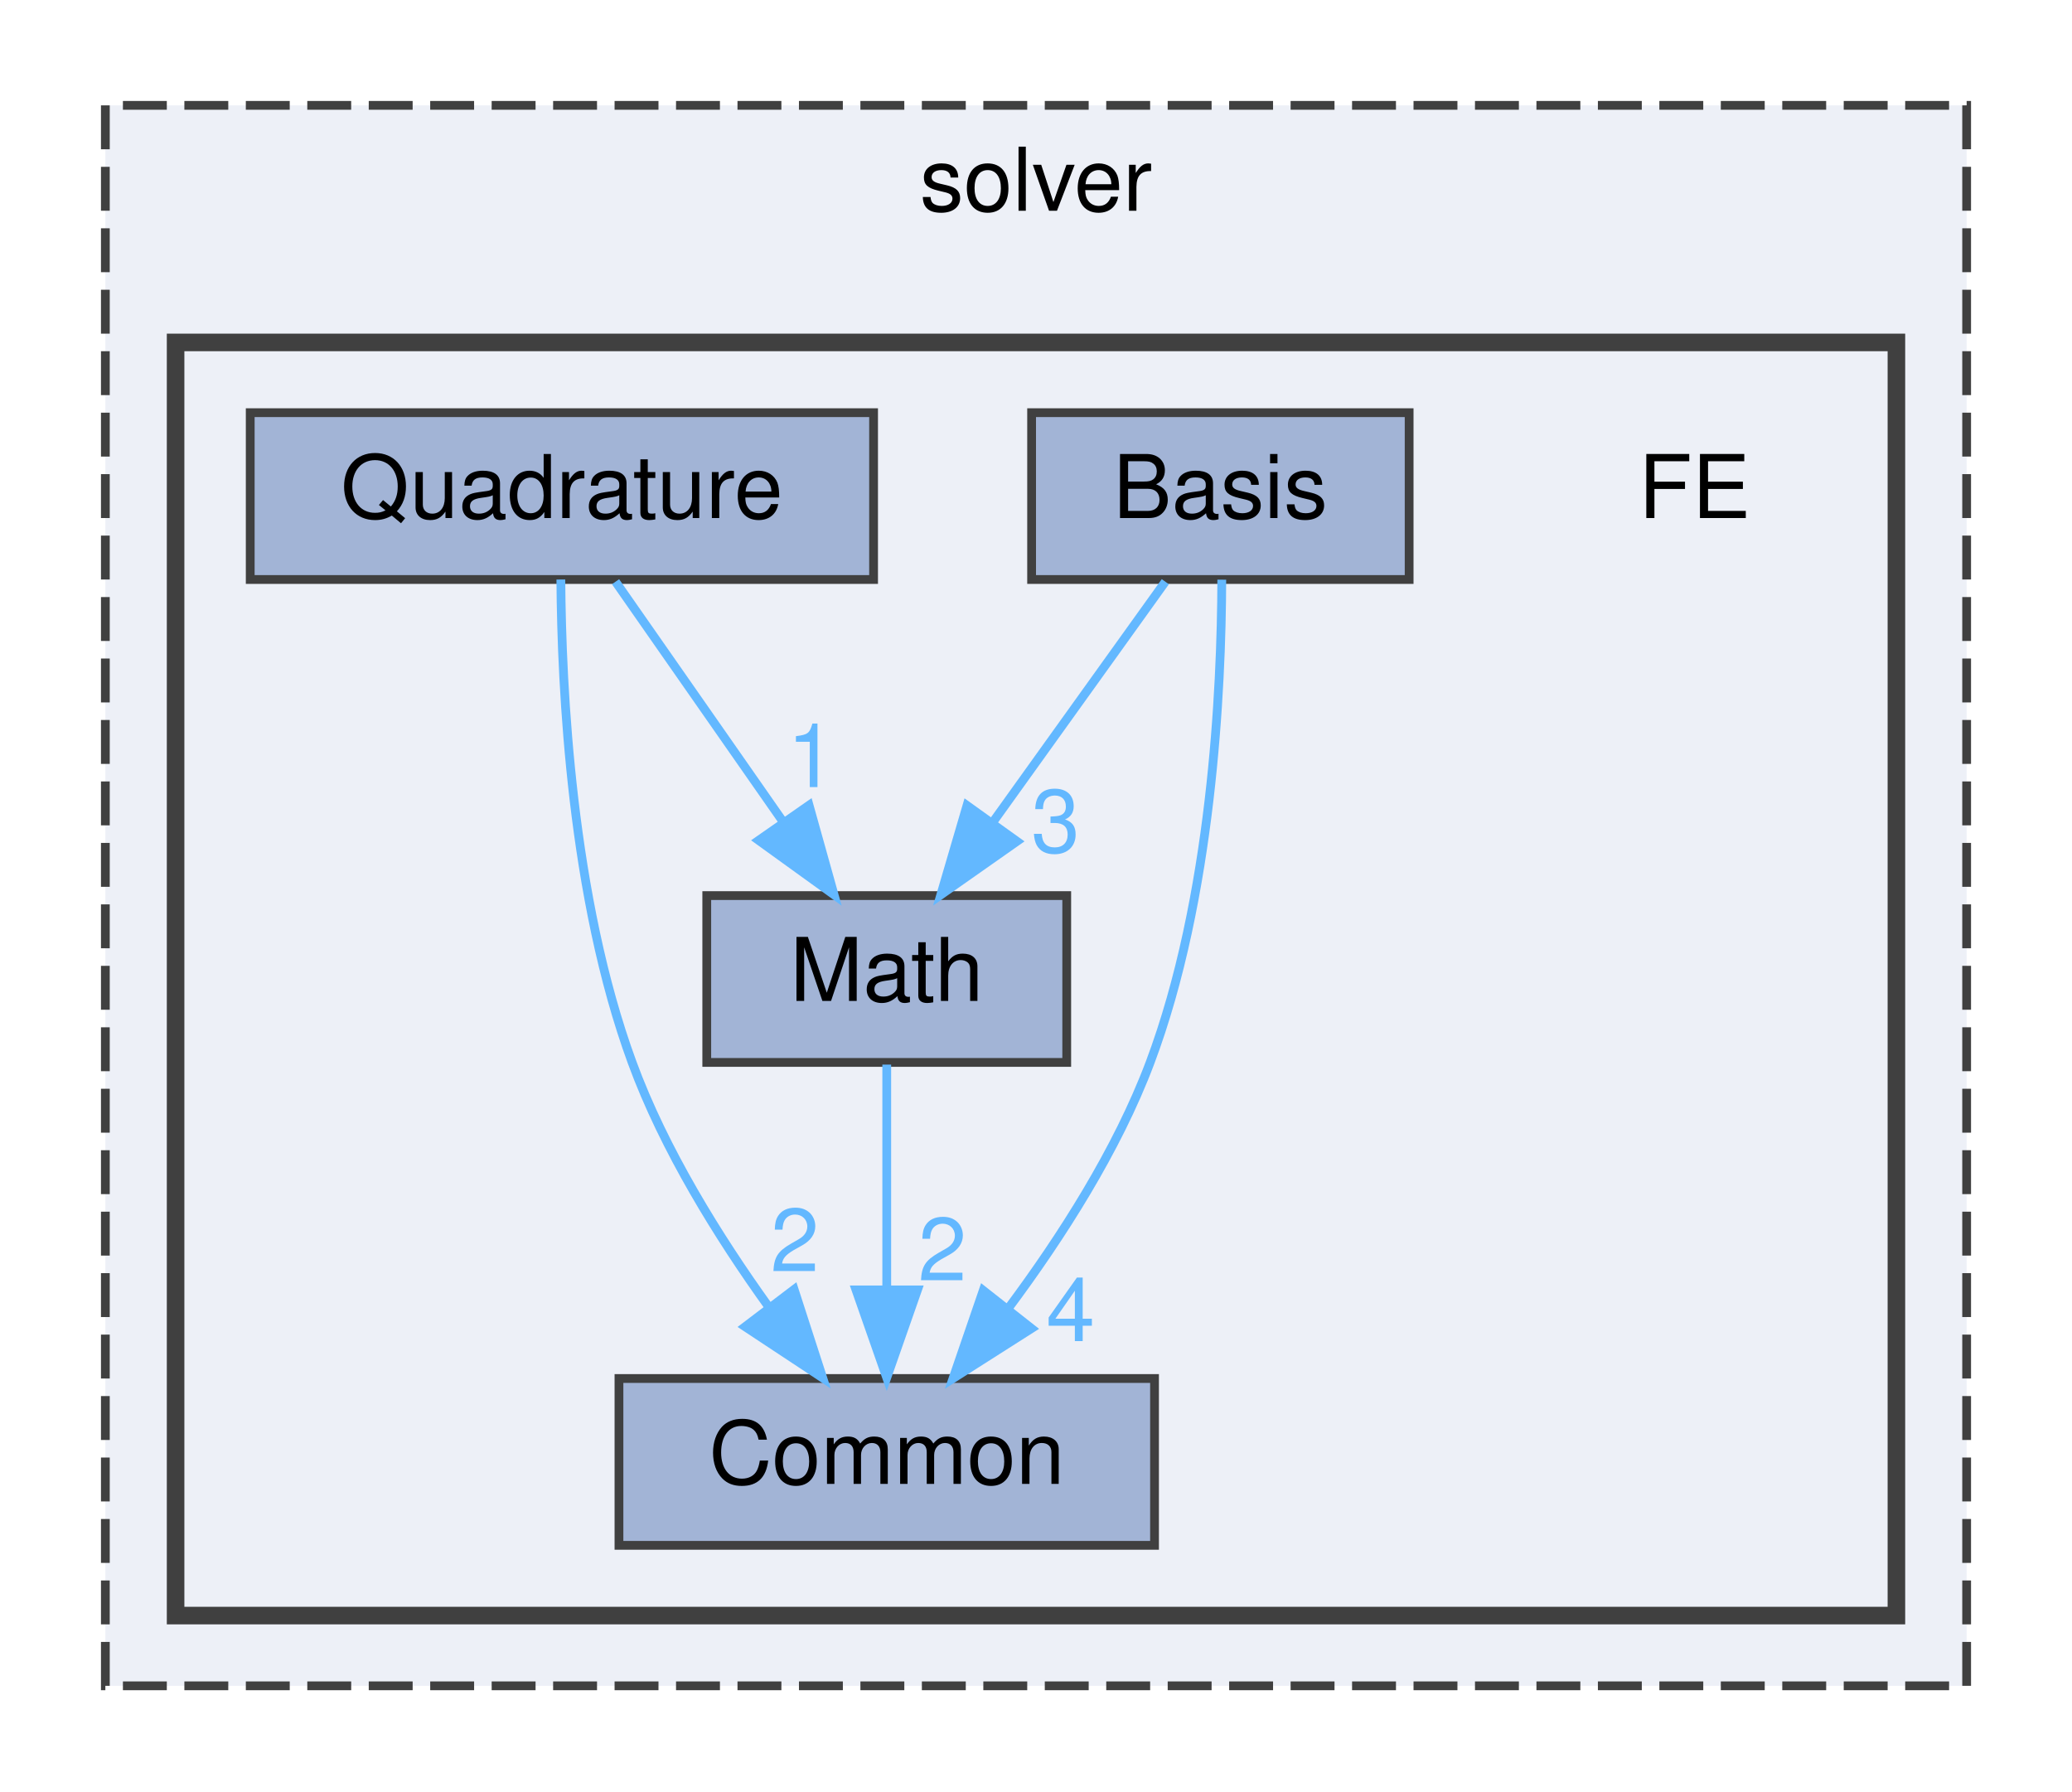
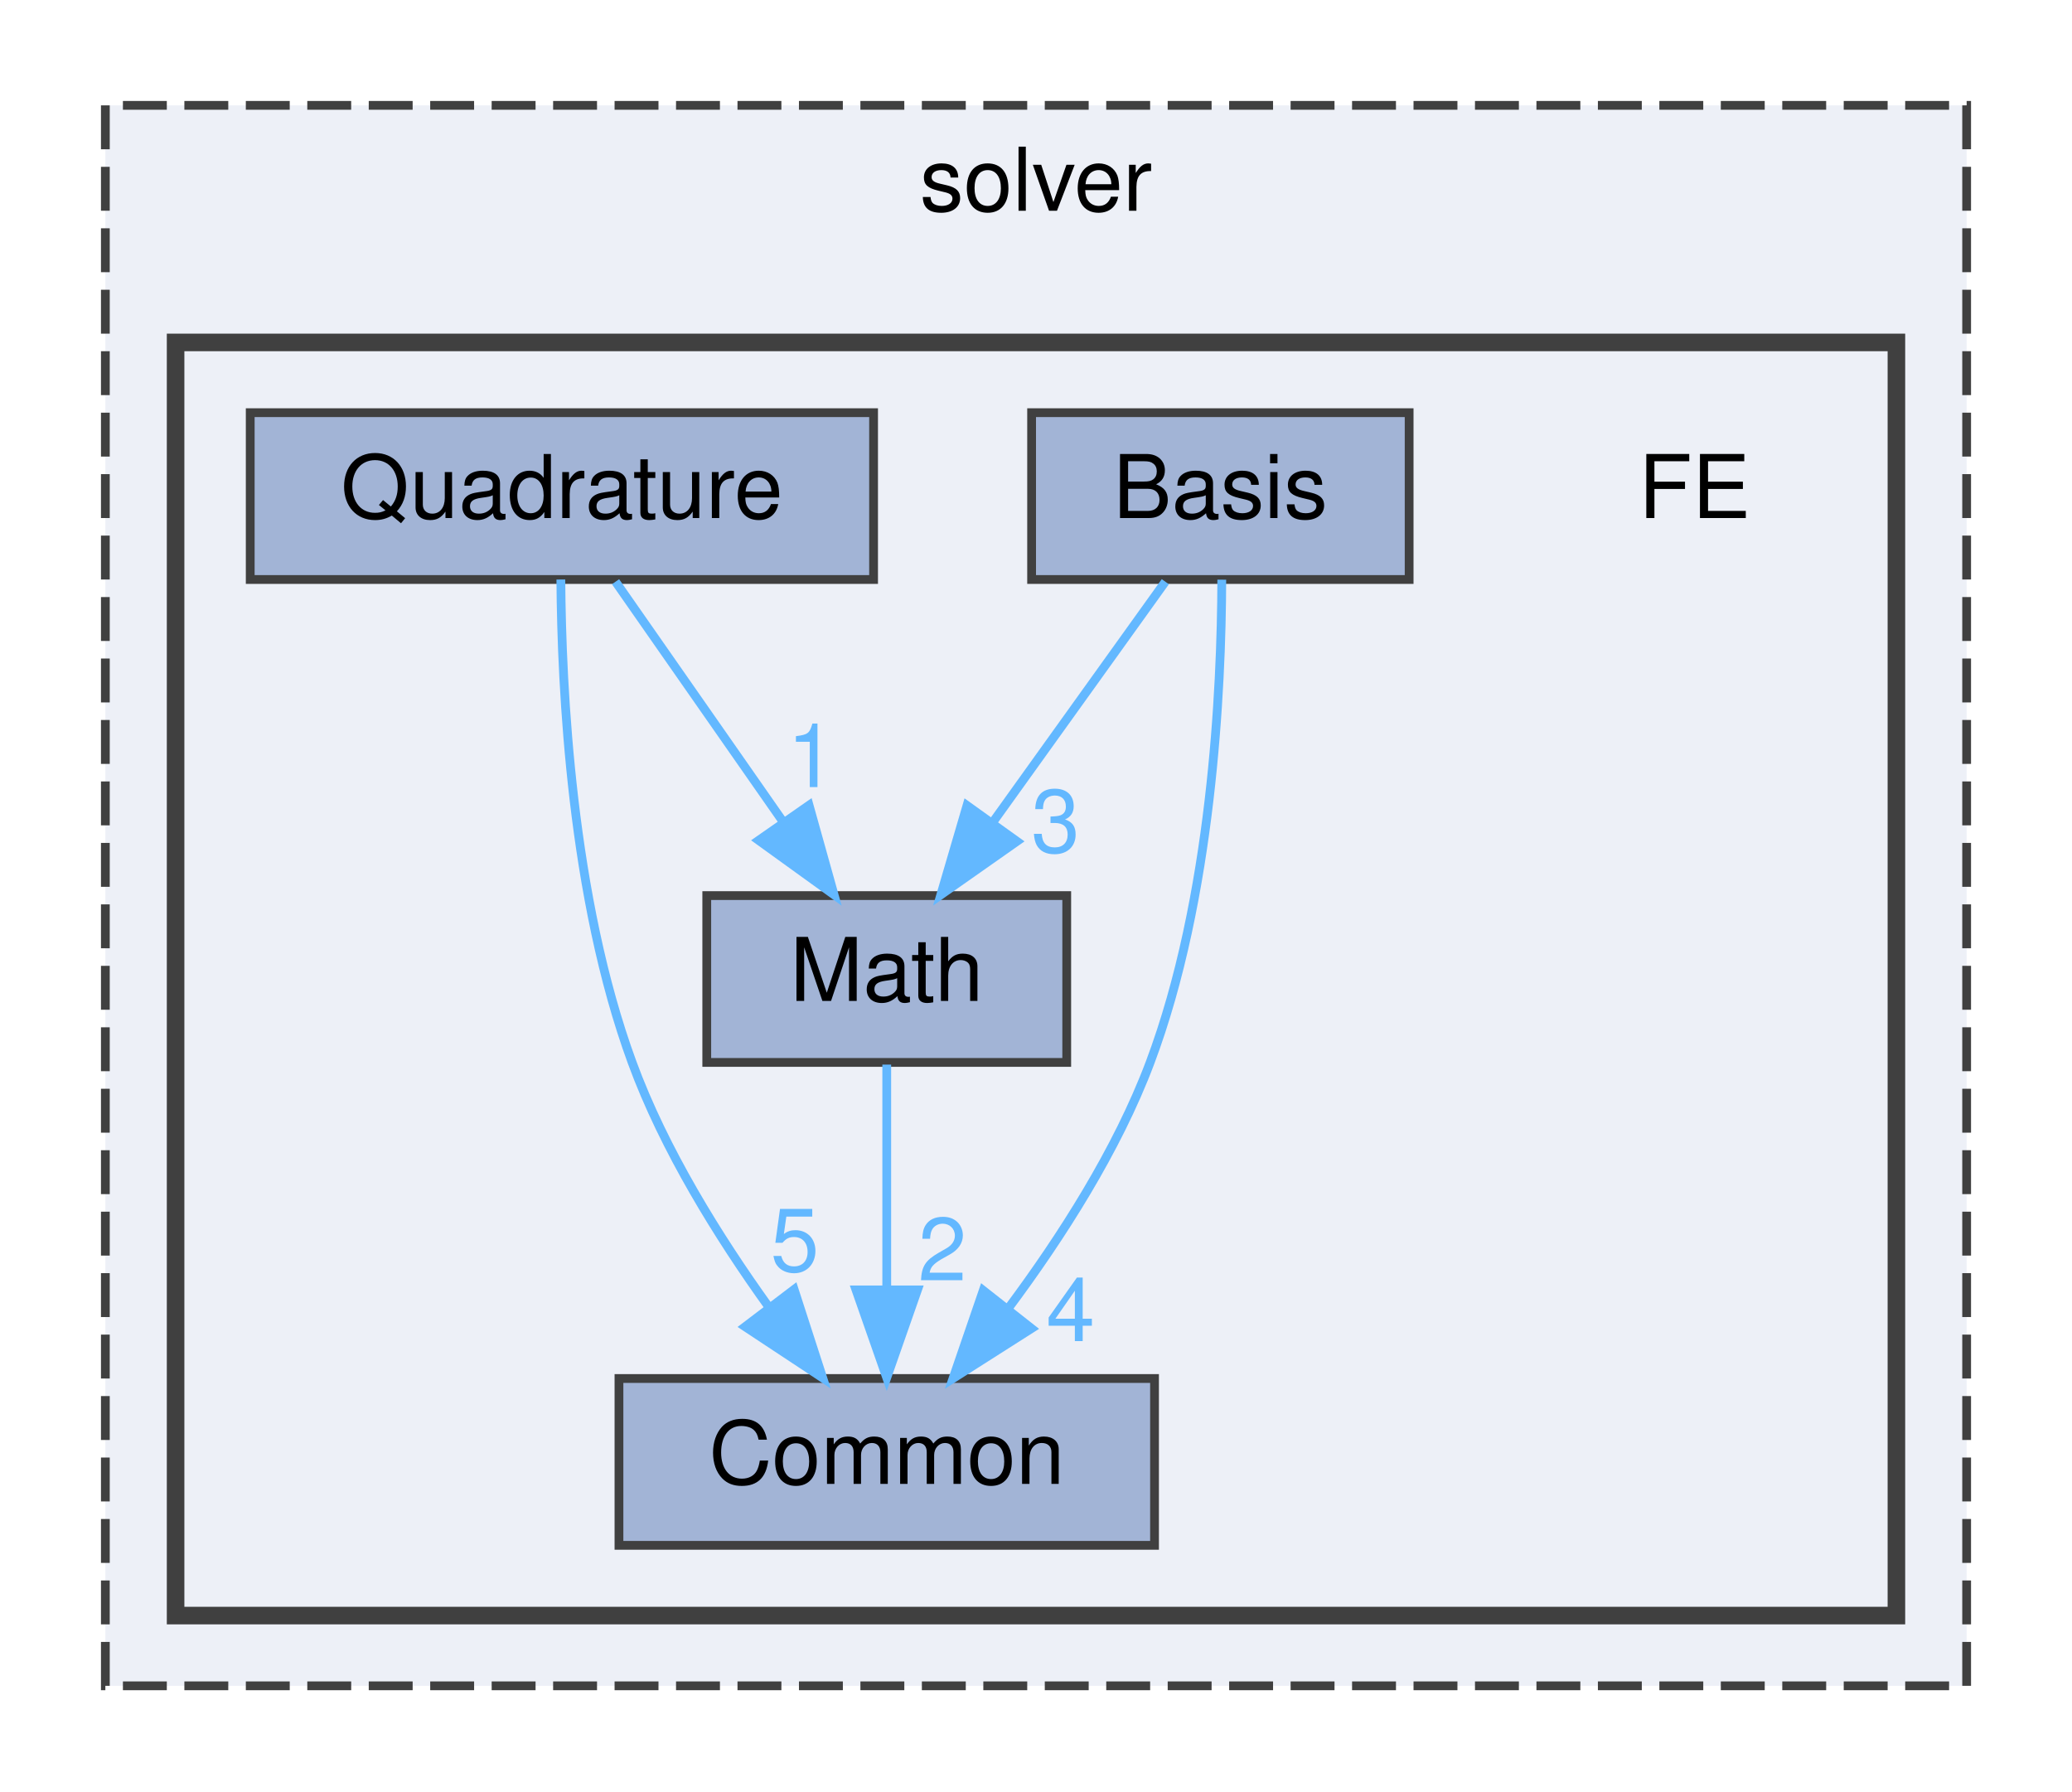
<svg xmlns="http://www.w3.org/2000/svg" xmlns:xlink="http://www.w3.org/1999/xlink" width="236pt" height="204pt" viewBox="0.00 0.00 236.00 204.00">
  <g id="graph0" class="graph" transform="scale(1 1) rotate(0) translate(4 200)">
    <g id="clust1" class="cluster">
      <g id="a_clust1">
        <a xlink:href="dir_efbd6dac86ba3db355ec311a66674d80.html" target="_top" xlink:title="solver">
          <polygon fill="#edf0f7" stroke="#404040" stroke-dasharray="5,2" points="8,-8 8,-188 220,-188 220,-8 8,-8" />
          <text text-anchor="middle" x="114" y="-176" font-family="Helvetica,sans-Serif" font-size="10.00">solver</text>
        </a>
      </g>
    </g>
    <g id="clust2" class="cluster">
      <g id="a_clust2">
        <a xlink:href="dir_edb35bb30936176f05c4bb64c6d7790d.html" target="_top">
          <polygon fill="#edf0f7" stroke="#404040" stroke-width="2" points="16,-16 16,-161 212,-161 212,-16 16,-16" />
        </a>
      </g>
    </g>
    <g id="node1" class="node">
      <text text-anchor="middle" x="189" y="-141" font-family="Helvetica,sans-Serif" font-size="10.00">FE</text>
    </g>
    <g id="node2" class="node">
      <g id="a_node2">
        <a xlink:href="dir_c4f877b5d6a165ac120d311c24ba9d09.html" target="_top" xlink:title="Basis">
          <polygon fill="#a2b4d6" stroke="#404040" points="156.5,-153 113.5,-153 113.5,-134 156.5,-134 156.5,-153" />
          <text text-anchor="middle" x="135" y="-141" font-family="Helvetica,sans-Serif" font-size="10.00">Basis</text>
        </a>
      </g>
    </g>
    <g id="node3" class="node">
      <g id="a_node3">
        <a xlink:href="dir_96df3096849ba2100b519ff41bd318ab.html" target="_top" xlink:title="Common">
          <polygon fill="#a2b4d6" stroke="#404040" points="127.5,-43 66.5,-43 66.5,-24 127.5,-24 127.5,-43" />
          <text text-anchor="middle" x="97" y="-31" font-family="Helvetica,sans-Serif" font-size="10.00">Common</text>
        </a>
      </g>
    </g>
    <g id="edge1" class="edge">
      <g id="a_edge1">
        <a xlink:href="dir_000003_000005.html" target="_top">
          <path fill="none" stroke="#63b8ff" d="M135.16,-133.98C135.13,-121.51 134.03,-97.72 127,-79 123.24,-68.99 116.82,-59.01 110.88,-51.04" />
          <polygon fill="#63b8ff" stroke="#63b8ff" points="113.49,-48.7 104.55,-43.01 107.99,-53.03 113.49,-48.7" />
        </a>
      </g>
      <g id="a_edge1-headlabel">
        <a xlink:href="dir_000003_000005.html" target="_top" xlink:title="4">
          <text text-anchor="middle" x="117.94" y="-47.26" font-family="Helvetica,sans-Serif" font-size="10.00" fill="#63b8ff">4</text>
        </a>
      </g>
    </g>
    <g id="node4" class="node">
      <g id="a_node4">
        <a xlink:href="dir_b7fda2faaa39b4870652831d75e88b3c.html" target="_top" xlink:title="Math">
          <polygon fill="#a2b4d6" stroke="#404040" points="117.5,-98 76.5,-98 76.5,-79 117.5,-79 117.5,-98" />
          <text text-anchor="middle" x="97" y="-86" font-family="Helvetica,sans-Serif" font-size="10.00">Math</text>
        </a>
      </g>
    </g>
    <g id="edge2" class="edge">
      <g id="a_edge2">
-         <a xlink:href="dir_000003_000015.html" target="_top">
+         <a xlink:href="dir_000003_000016.html" target="_top">
          <path fill="none" stroke="#63b8ff" d="M128.73,-133.75C123.41,-126.34 115.64,-115.5 109.12,-106.41" />
          <polygon fill="#63b8ff" stroke="#63b8ff" points="111.83,-104.18 103.16,-98.09 106.14,-108.26 111.83,-104.18" />
        </a>
      </g>
      <g id="a_edge2-headlabel">
-         <a xlink:href="dir_000003_000015.html" target="_top" xlink:title="3">
+         <a xlink:href="dir_000003_000016.html" target="_top" xlink:title="3">
          <text text-anchor="middle" x="116.23" y="-102.94" font-family="Helvetica,sans-Serif" font-size="10.00" fill="#63b8ff">3</text>
        </a>
      </g>
    </g>
    <g id="edge3" class="edge">
      <g id="a_edge3">
-         <a xlink:href="dir_000015_000005.html" target="_top">
+         <a xlink:href="dir_000016_000005.html" target="_top">
          <path fill="none" stroke="#63b8ff" d="M97,-78.75C97,-71.8 97,-61.85 97,-53.13" />
          <polygon fill="#63b8ff" stroke="#63b8ff" points="100.5,-53.09 97,-43.09 93.5,-53.09 100.5,-53.09" />
        </a>
      </g>
      <g id="a_edge3-headlabel">
-         <a xlink:href="dir_000015_000005.html" target="_top" xlink:title="2">
+         <a xlink:href="dir_000016_000005.html" target="_top" xlink:title="2">
          <text text-anchor="middle" x="103.34" y="-54.18" font-family="Helvetica,sans-Serif" font-size="10.00" fill="#63b8ff">2</text>
        </a>
      </g>
    </g>
    <g id="node5" class="node">
      <g id="a_node5">
        <a xlink:href="dir_6fee97e99cfc2609ac420813257e7f71.html" target="_top" xlink:title="Quadrature">
          <polygon fill="#a2b4d6" stroke="#404040" points="95.5,-153 24.5,-153 24.5,-134 95.5,-134 95.5,-153" />
          <text text-anchor="middle" x="60" y="-141" font-family="Helvetica,sans-Serif" font-size="10.00">Quadrature</text>
        </a>
      </g>
    </g>
    <g id="edge4" class="edge">
      <g id="a_edge4">
-         <a xlink:href="dir_000017_000005.html" target="_top">
+         <a xlink:href="dir_000018_000005.html" target="_top">
          <path fill="none" stroke="#63b8ff" d="M59.88,-134C59.96,-121.54 61.11,-97.78 68,-79 71.64,-69.06 77.85,-59.09 83.59,-51.11" />
          <polygon fill="#63b8ff" stroke="#63b8ff" points="86.45,-53.14 89.71,-43.06 80.87,-48.9 86.45,-53.14" />
        </a>
      </g>
      <g id="a_edge4-headlabel">
-         <a xlink:href="dir_000017_000005.html" target="_top" xlink:title="2">
-           <text text-anchor="middle" x="86.53" y="-55.22" font-family="Helvetica,sans-Serif" font-size="10.00" fill="#63b8ff">2</text>
+         <a xlink:href="dir_000018_000005.html" target="_top" xlink:title="5">
+           <text text-anchor="middle" x="86.53" y="-55.22" font-family="Helvetica,sans-Serif" font-size="10.00" fill="#63b8ff">5</text>
        </a>
      </g>
    </g>
    <g id="edge5" class="edge">
      <g id="a_edge5">
-         <a xlink:href="dir_000017_000015.html" target="_top">
+         <a xlink:href="dir_000018_000016.html" target="_top">
          <path fill="none" stroke="#63b8ff" d="M66.11,-133.75C71.28,-126.34 78.85,-115.5 85.19,-106.41" />
          <polygon fill="#63b8ff" stroke="#63b8ff" points="88.15,-108.29 91,-98.09 82.41,-104.29 88.15,-108.29" />
        </a>
      </g>
      <g id="a_edge5-headlabel">
-         <a xlink:href="dir_000017_000015.html" target="_top" xlink:title="1">
+         <a xlink:href="dir_000018_000016.html" target="_top" xlink:title="1">
          <text text-anchor="middle" x="88.42" y="-110.36" font-family="Helvetica,sans-Serif" font-size="10.00" fill="#63b8ff">1</text>
        </a>
      </g>
    </g>
  </g>
</svg>
